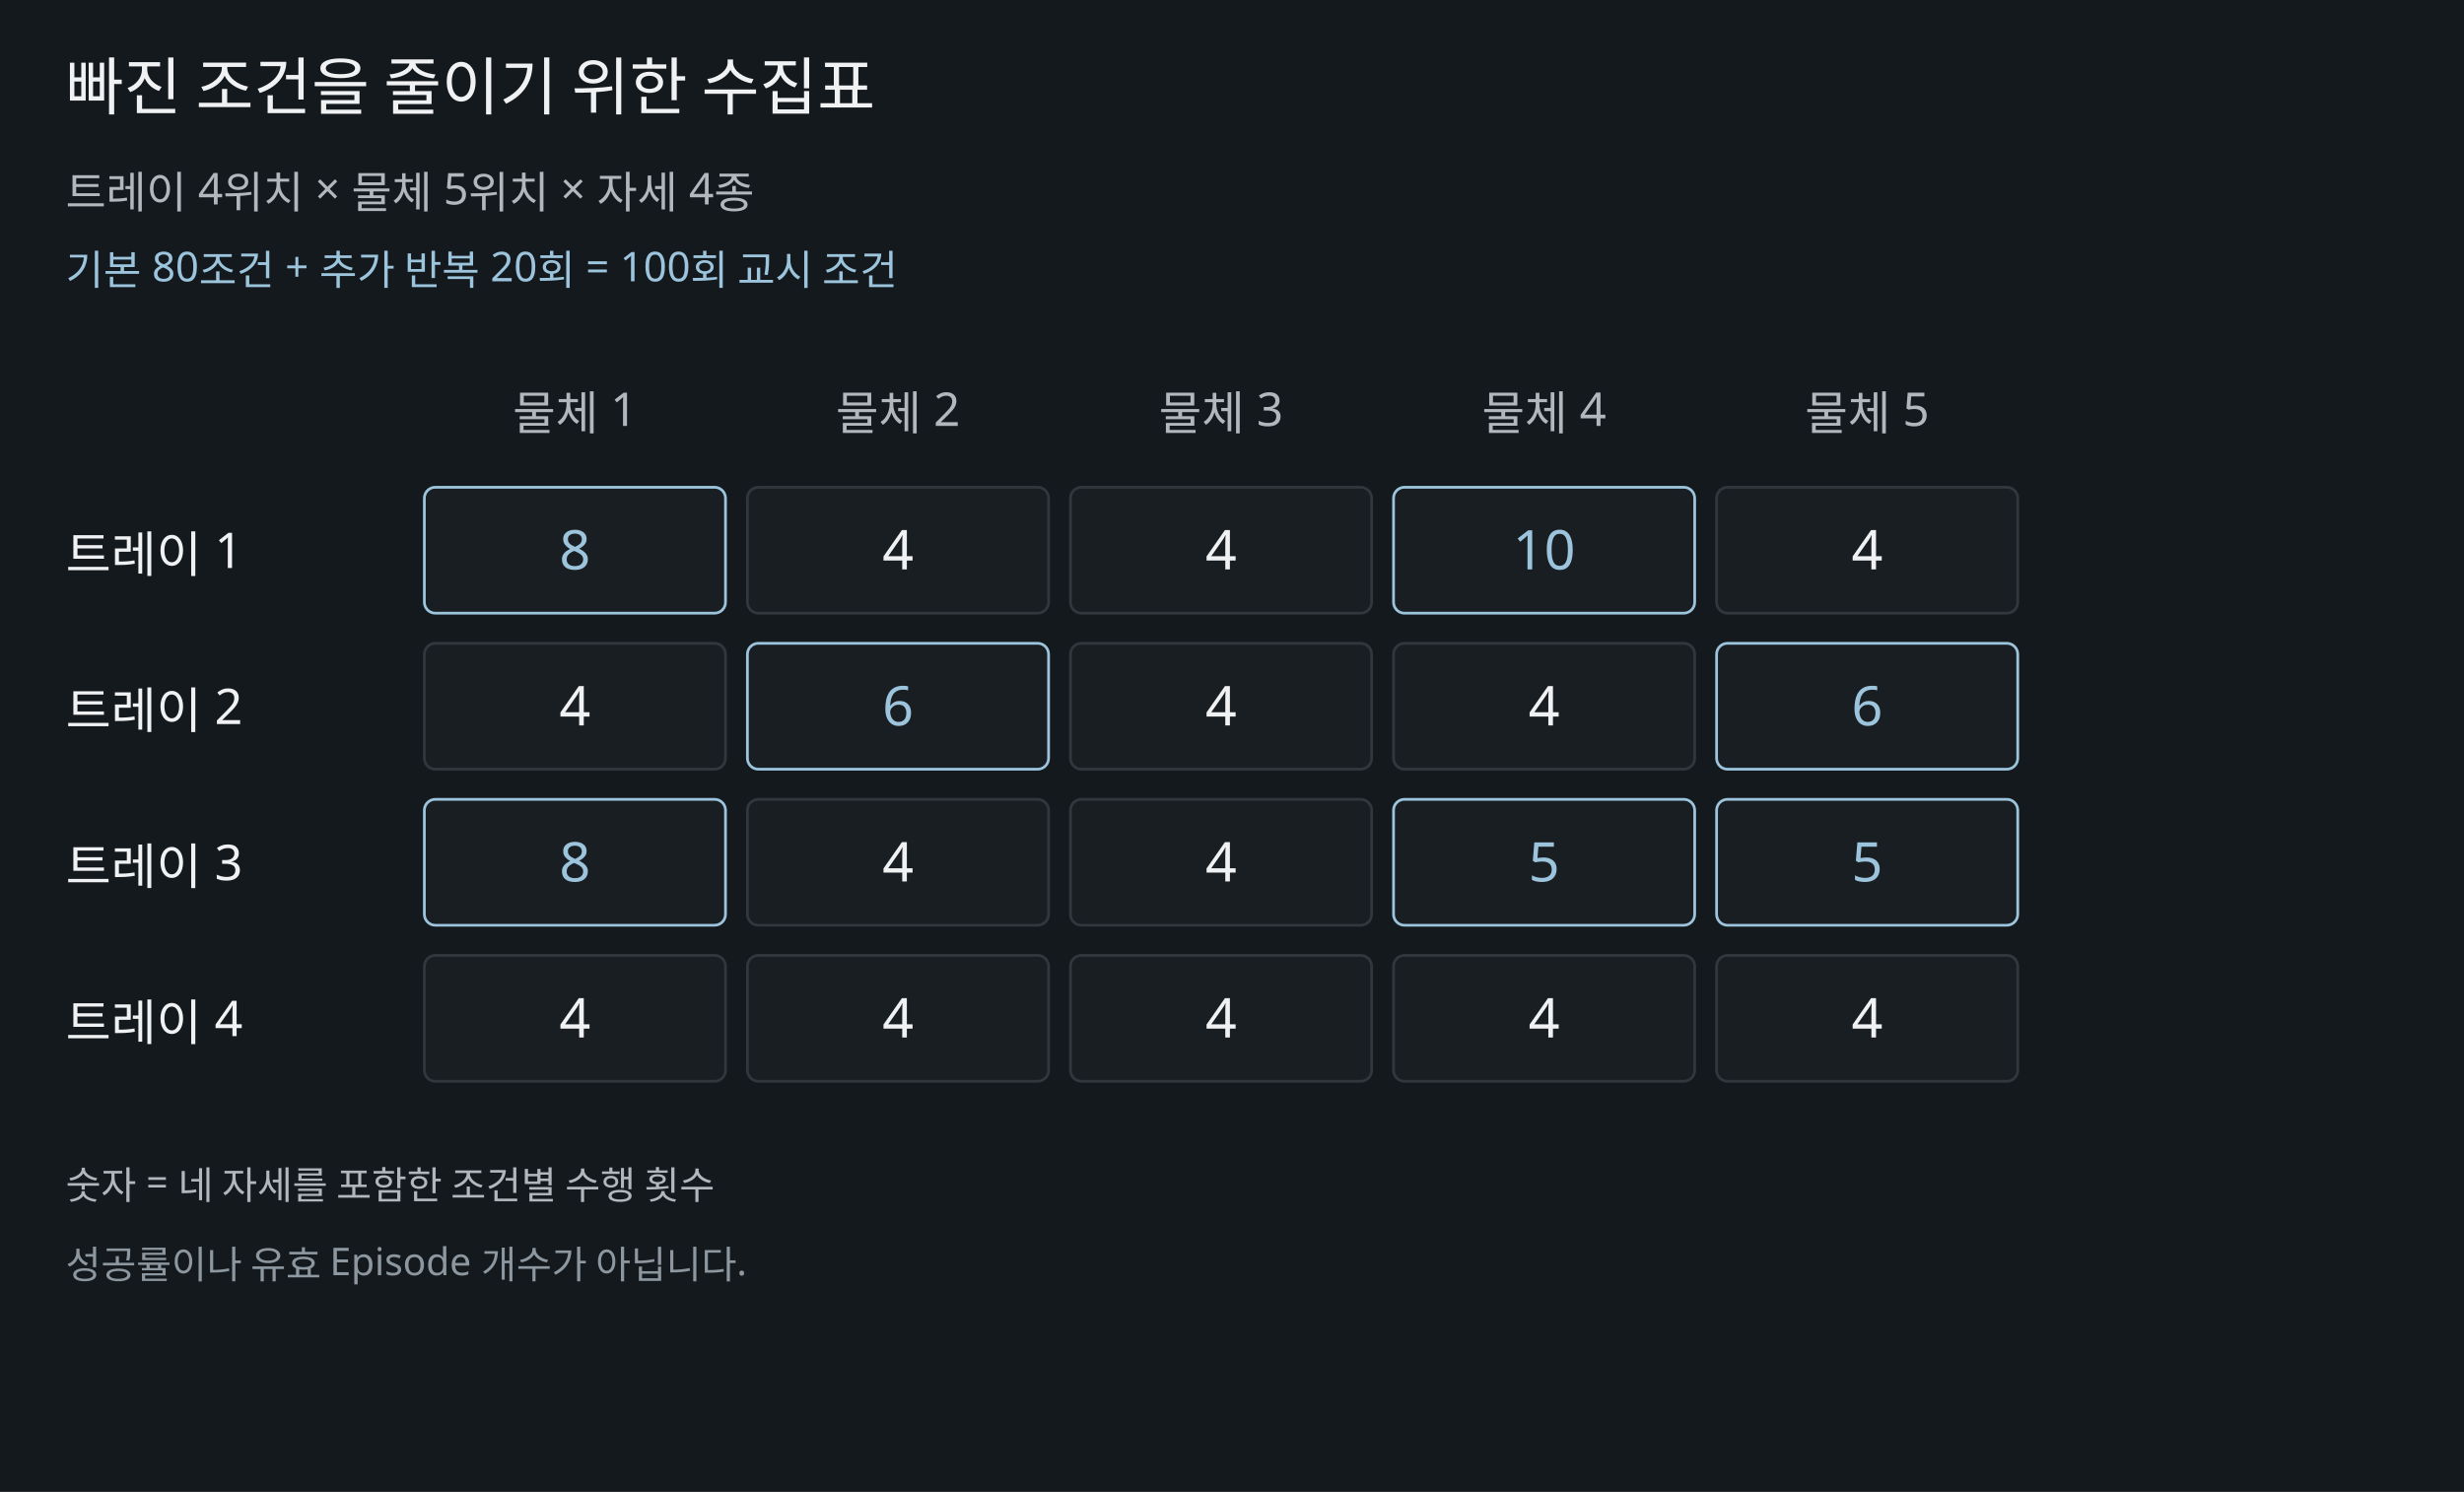
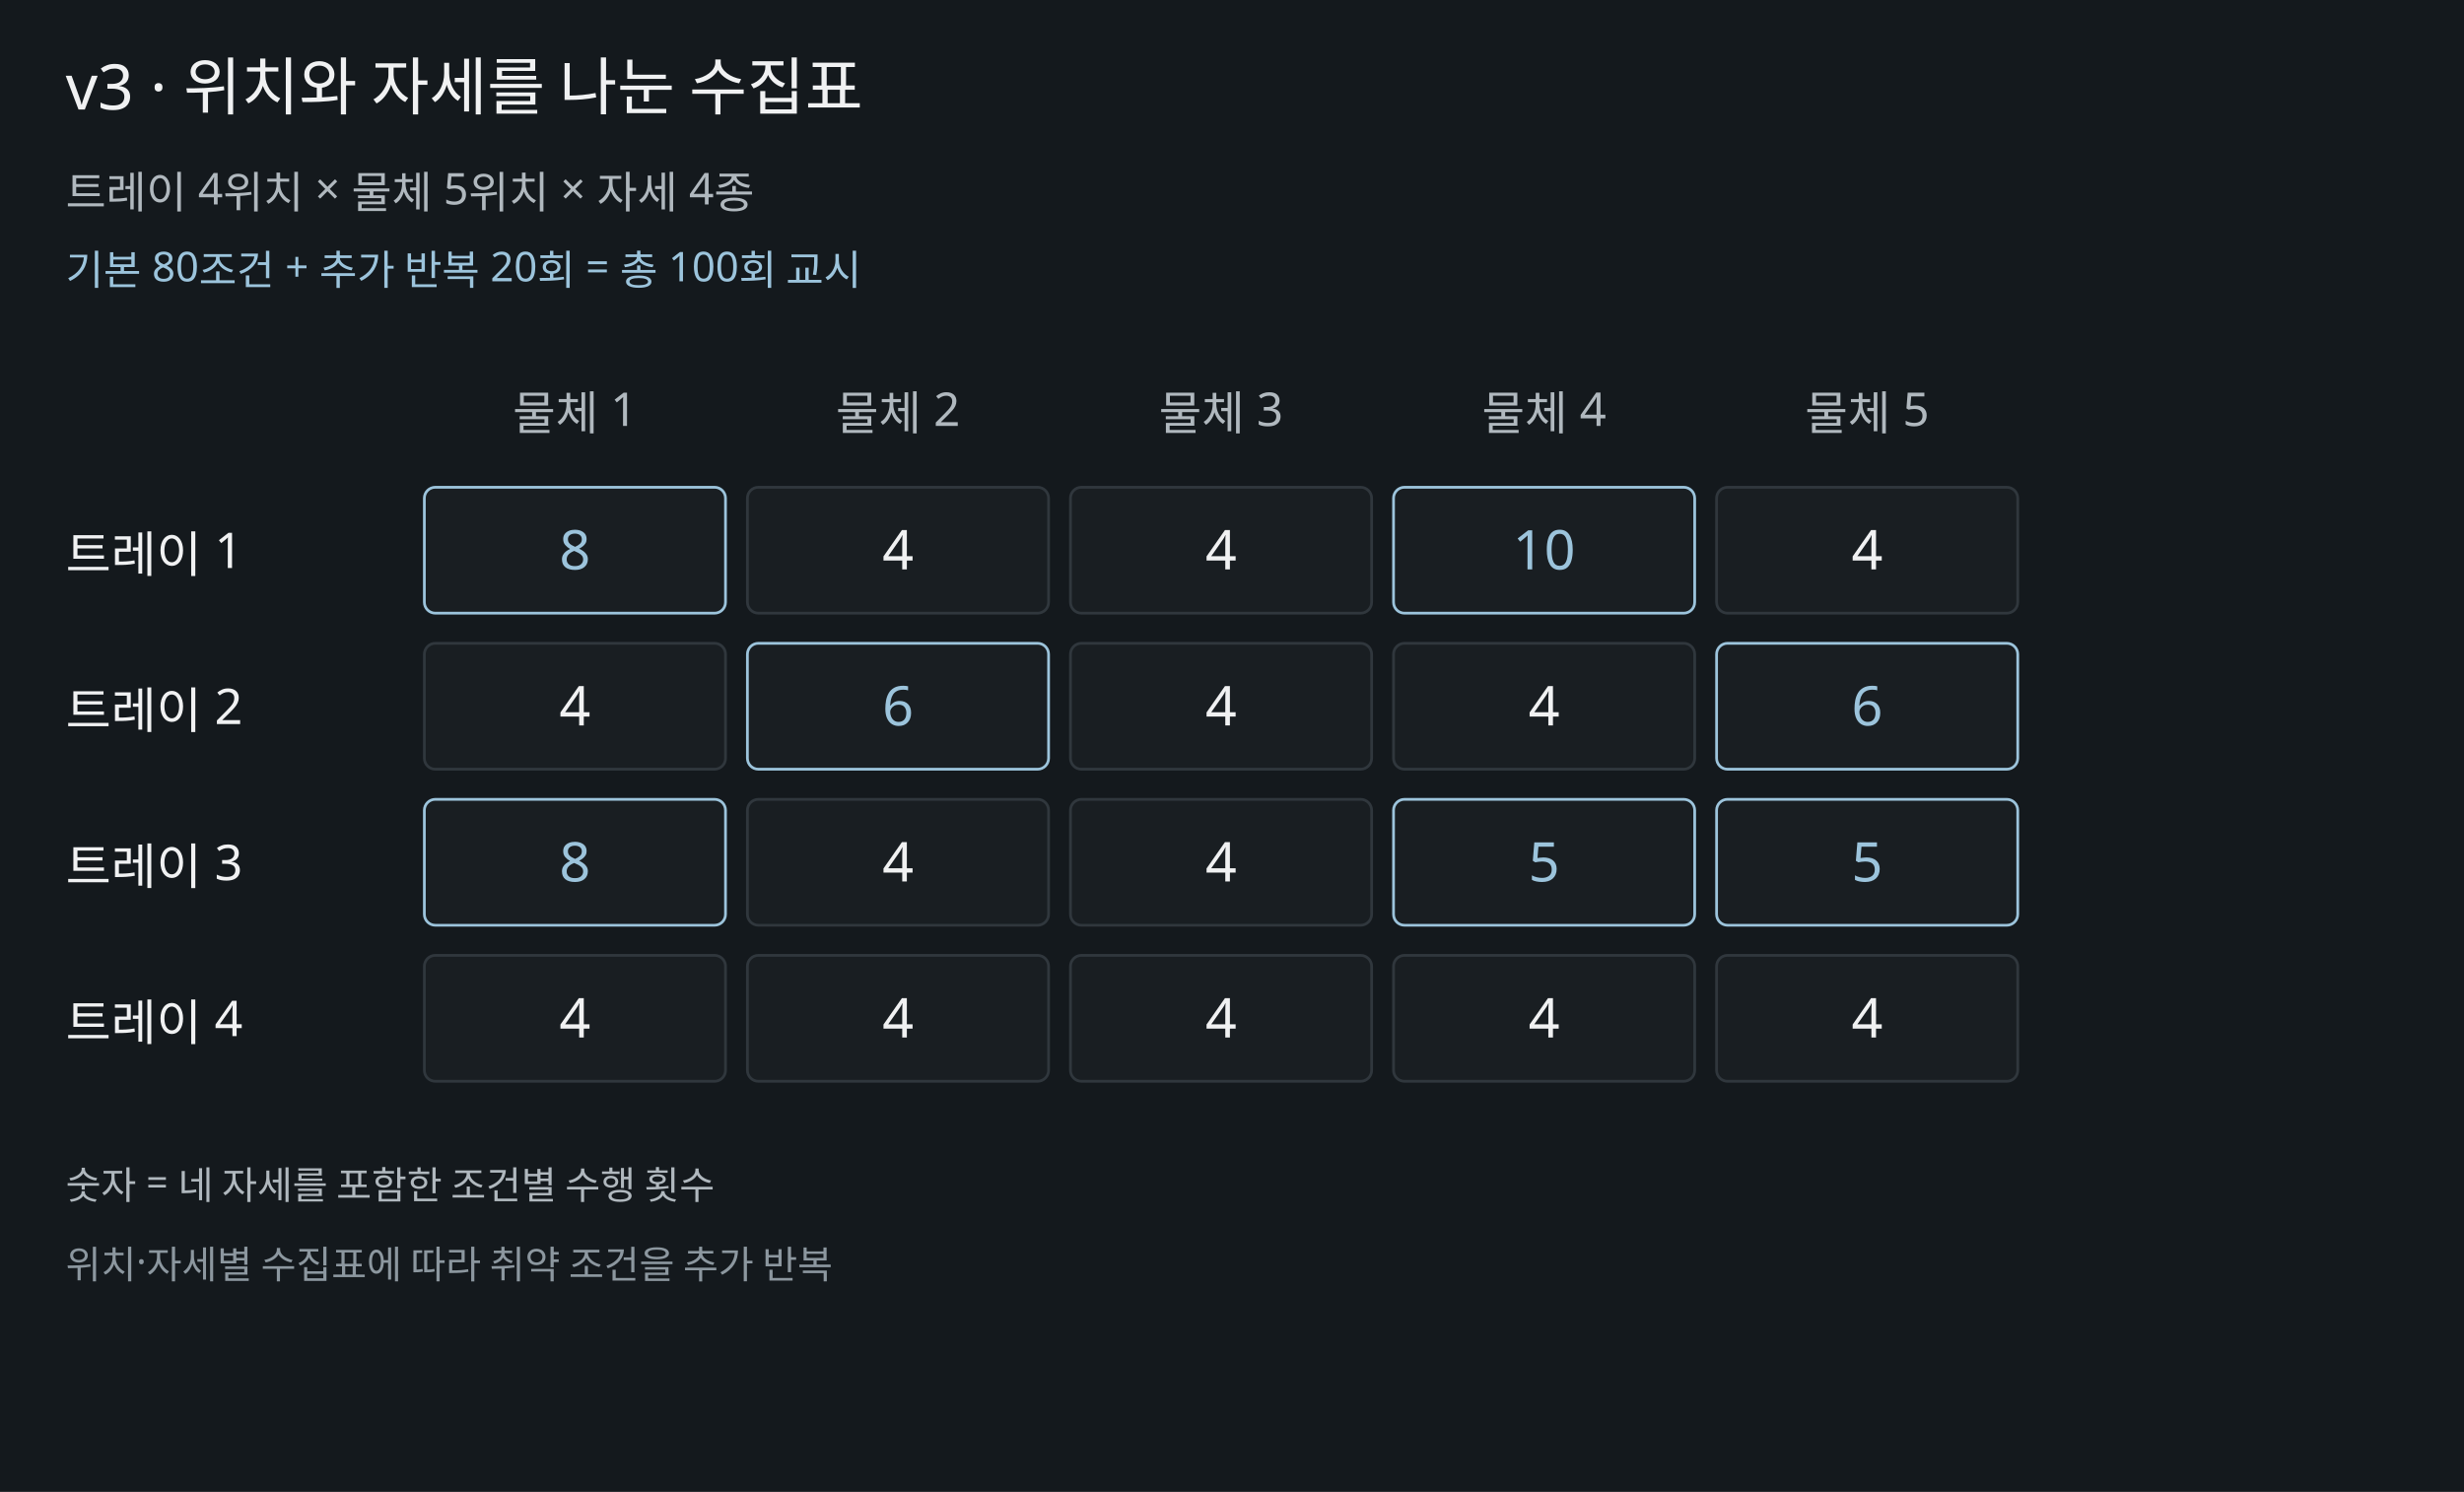
<svg xmlns="http://www.w3.org/2000/svg" viewBox="0 0 900 545" role="img" aria-labelledby="title">
  <defs>
    <marker id="arrow" viewBox="0 0 8 8" refX="7" refY="4" markerWidth="6" markerHeight="6" orient="auto">
      <path d="M0 0L8 4L0 8" fill="none" stroke="#9cc4dc" stroke-width="1.4" />
    </marker>
  </defs>
  <rect width="900" height="545" fill="#14191d" />
  <g font-family="Malgun Gothic,Pretendard,sans-serif">
-     <text x="24" y="40" font-size="23" fill="#f0f1f2" text-anchor="start">빠진 조건을 줄이기 위한 수집표</text>
+     <text x="24" y="40" font-size="23" fill="#f0f1f2" text-anchor="start">v3 · 위치와 자세를 나눈 수집표</text>
    <text x="24" y="76" font-size="16" fill="#b0b8be" text-anchor="start">트레이 4위치 × 물체 5위치 × 자세 4종</text>
-     <text x="24" y="104" font-size="15" fill="#9cc4dc" text-anchor="start">기본 80조건 + 추가 반복 20회 = 100회 교시 조건</text>
+     <text x="24" y="104" font-size="15" fill="#9cc4dc" text-anchor="start">기본 80조건 + 추가 반복 20회 = 총 100회 교시</text>
    <text x="210.0" y="157" font-size="17" fill="#b0b8be" text-anchor="middle">물체 1</text>
    <text x="328.0" y="157" font-size="17" fill="#b0b8be" text-anchor="middle">물체 2</text>
    <text x="446.0" y="157" font-size="17" fill="#b0b8be" text-anchor="middle">물체 3</text>
    <text x="564.0" y="157" font-size="17" fill="#b0b8be" text-anchor="middle">물체 4</text>
    <text x="682.0" y="157" font-size="17" fill="#b0b8be" text-anchor="middle">물체 5</text>
    <text x="24" y="209" font-size="18" fill="#f0f1f2" text-anchor="start">트레이 1</text>
    <rect x="155" y="178" width="110" height="46" rx="4" fill="#191e22" stroke="#9cc4dc" />
    <text x="210.0" y="208" font-size="20" fill="#9cc4dc" text-anchor="middle">8</text>
    <rect x="273" y="178" width="110" height="46" rx="4" fill="#191e22" stroke="#30373d" />
    <text x="328.0" y="208" font-size="20" fill="#f0f1f2" text-anchor="middle">4</text>
    <rect x="391" y="178" width="110" height="46" rx="4" fill="#191e22" stroke="#30373d" />
    <text x="446.0" y="208" font-size="20" fill="#f0f1f2" text-anchor="middle">4</text>
    <rect x="509" y="178" width="110" height="46" rx="4" fill="#191e22" stroke="#9cc4dc" />
    <text x="564.0" y="208" font-size="20" fill="#9cc4dc" text-anchor="middle">10</text>
    <rect x="627" y="178" width="110" height="46" rx="4" fill="#191e22" stroke="#30373d" />
    <text x="682.0" y="208" font-size="20" fill="#f0f1f2" text-anchor="middle">4</text>
    <text x="24" y="266" font-size="18" fill="#f0f1f2" text-anchor="start">트레이 2</text>
    <rect x="155" y="235" width="110" height="46" rx="4" fill="#191e22" stroke="#30373d" />
    <text x="210.0" y="265" font-size="20" fill="#f0f1f2" text-anchor="middle">4</text>
    <rect x="273" y="235" width="110" height="46" rx="4" fill="#191e22" stroke="#9cc4dc" />
    <text x="328.0" y="265" font-size="20" fill="#9cc4dc" text-anchor="middle">6</text>
    <rect x="391" y="235" width="110" height="46" rx="4" fill="#191e22" stroke="#30373d" />
    <text x="446.0" y="265" font-size="20" fill="#f0f1f2" text-anchor="middle">4</text>
    <rect x="509" y="235" width="110" height="46" rx="4" fill="#191e22" stroke="#30373d" />
    <text x="564.0" y="265" font-size="20" fill="#f0f1f2" text-anchor="middle">4</text>
    <rect x="627" y="235" width="110" height="46" rx="4" fill="#191e22" stroke="#9cc4dc" />
    <text x="682.0" y="265" font-size="20" fill="#9cc4dc" text-anchor="middle">6</text>
    <text x="24" y="323" font-size="18" fill="#f0f1f2" text-anchor="start">트레이 3</text>
    <rect x="155" y="292" width="110" height="46" rx="4" fill="#191e22" stroke="#9cc4dc" />
    <text x="210.0" y="322" font-size="20" fill="#9cc4dc" text-anchor="middle">8</text>
    <rect x="273" y="292" width="110" height="46" rx="4" fill="#191e22" stroke="#30373d" />
    <text x="328.0" y="322" font-size="20" fill="#f0f1f2" text-anchor="middle">4</text>
    <rect x="391" y="292" width="110" height="46" rx="4" fill="#191e22" stroke="#30373d" />
    <text x="446.0" y="322" font-size="20" fill="#f0f1f2" text-anchor="middle">4</text>
    <rect x="509" y="292" width="110" height="46" rx="4" fill="#191e22" stroke="#9cc4dc" />
    <text x="564.0" y="322" font-size="20" fill="#9cc4dc" text-anchor="middle">5</text>
    <rect x="627" y="292" width="110" height="46" rx="4" fill="#191e22" stroke="#9cc4dc" />
    <text x="682.0" y="322" font-size="20" fill="#9cc4dc" text-anchor="middle">5</text>
    <text x="24" y="380" font-size="18" fill="#f0f1f2" text-anchor="start">트레이 4</text>
    <rect x="155" y="349" width="110" height="46" rx="4" fill="#191e22" stroke="#30373d" />
    <text x="210.0" y="379" font-size="20" fill="#f0f1f2" text-anchor="middle">4</text>
    <rect x="273" y="349" width="110" height="46" rx="4" fill="#191e22" stroke="#30373d" />
    <text x="328.0" y="379" font-size="20" fill="#f0f1f2" text-anchor="middle">4</text>
    <rect x="391" y="349" width="110" height="46" rx="4" fill="#191e22" stroke="#30373d" />
    <text x="446.0" y="379" font-size="20" fill="#f0f1f2" text-anchor="middle">4</text>
    <rect x="509" y="349" width="110" height="46" rx="4" fill="#191e22" stroke="#30373d" />
    <text x="564.0" y="379" font-size="20" fill="#f0f1f2" text-anchor="middle">4</text>
    <rect x="627" y="349" width="110" height="46" rx="4" fill="#191e22" stroke="#30373d" />
    <text x="682.0" y="379" font-size="20" fill="#f0f1f2" text-anchor="middle">4</text>
    <text x="24" y="438" font-size="14" fill="#b0b8be" text-anchor="start">숫자 = 네 자세를 포함한 조건별 수행 횟수</text>
-     <text x="24" y="467" font-size="14" fill="#8c979f" text-anchor="start">성공률이나 유효 Episode 개수가 아닙니다.</text>
+     <text x="24" y="467" font-size="14" fill="#8c979f" text-anchor="start">위치·자세별 수집표에 따라 취약 조건을 추가 반복</text>
  </g>
</svg>
